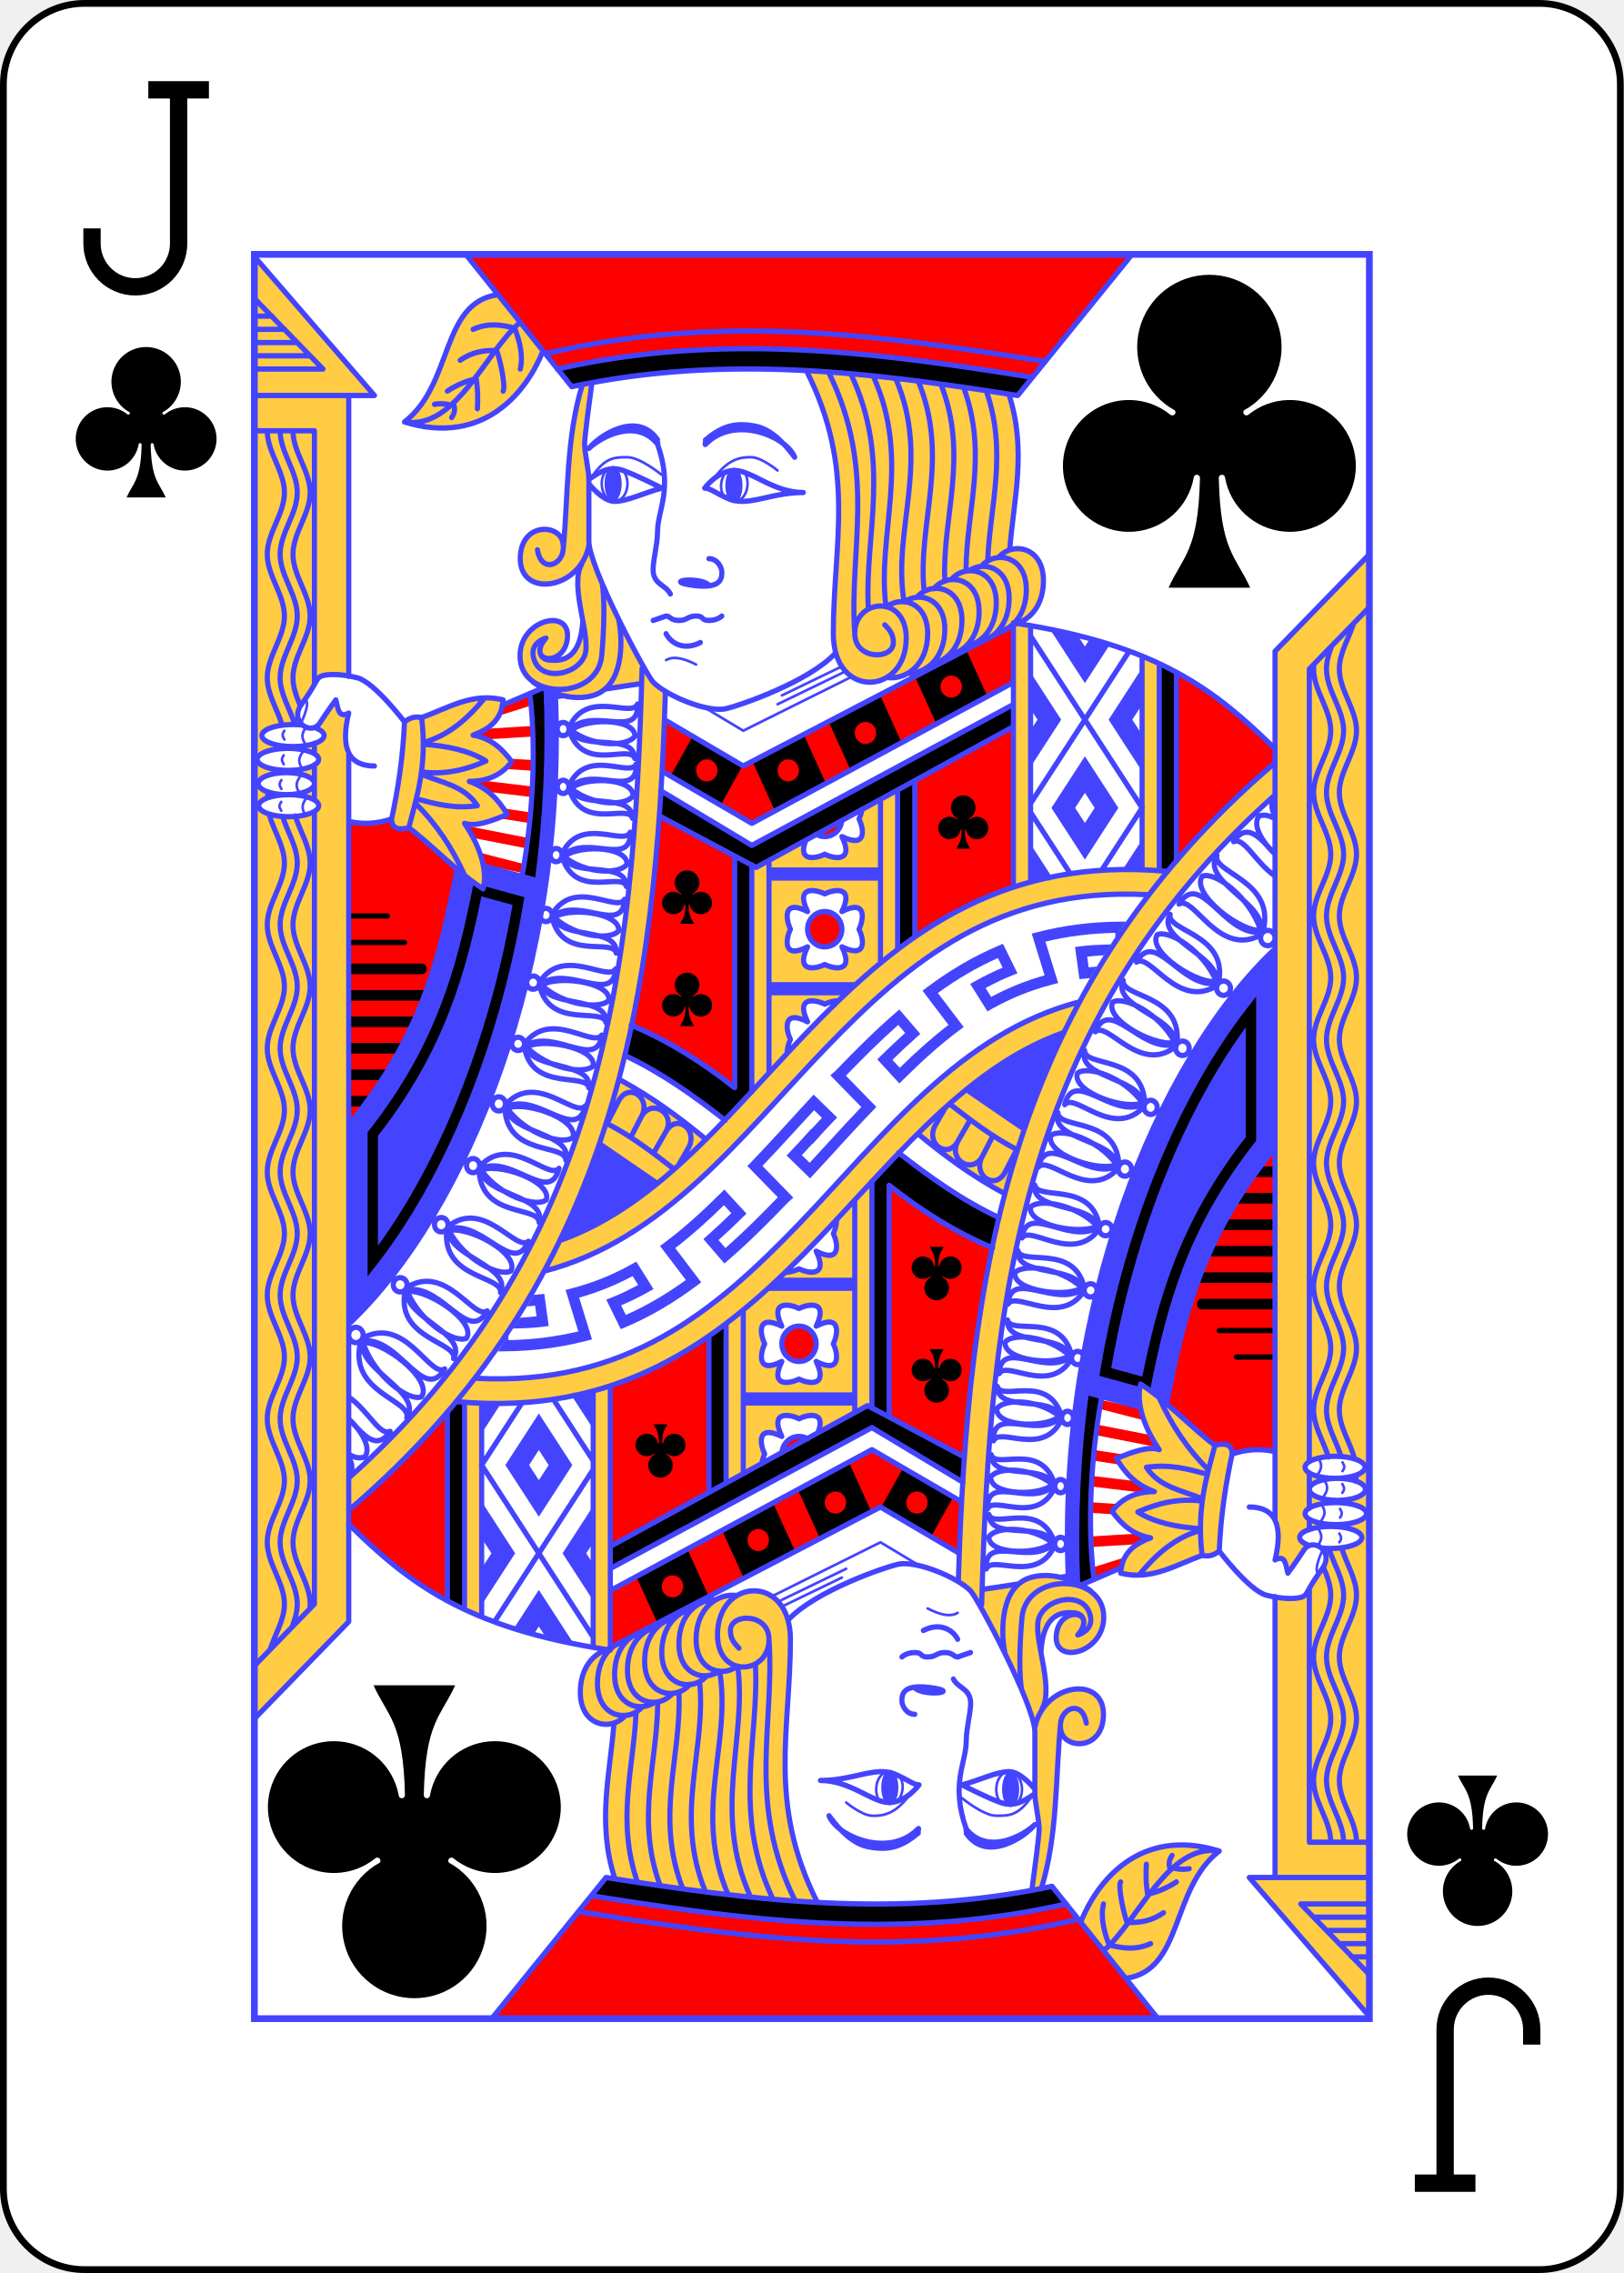
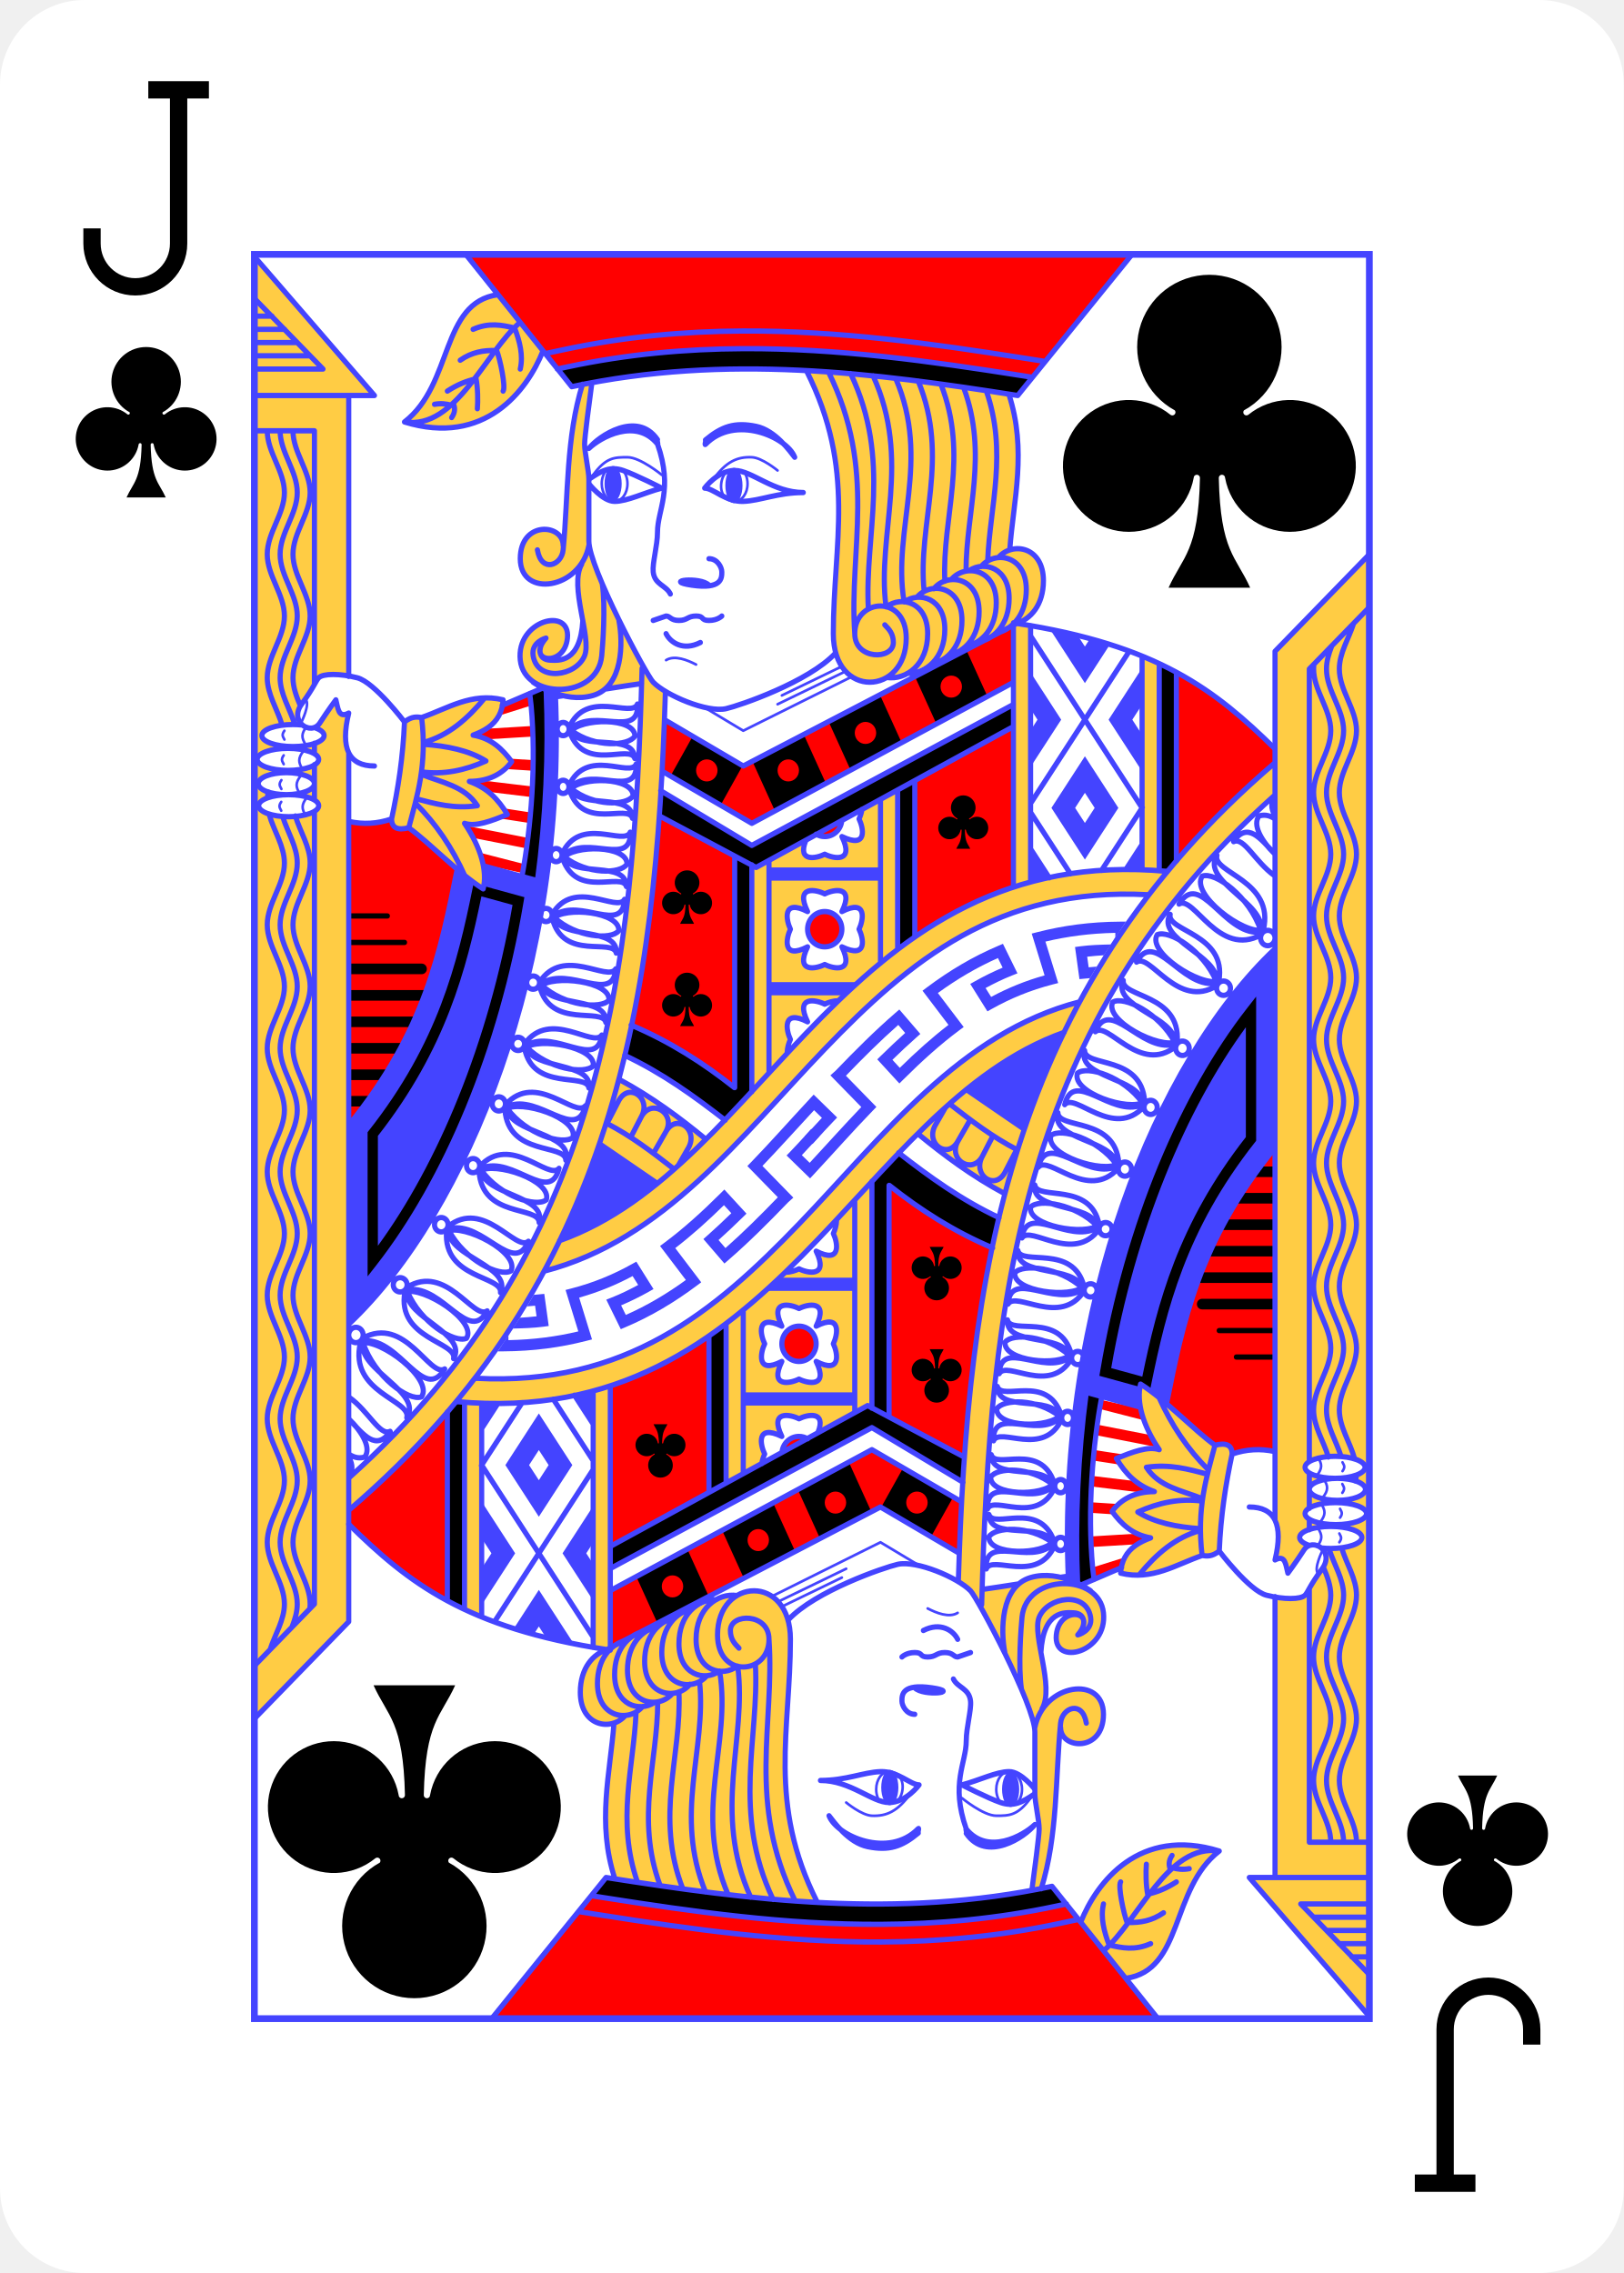
<svg xmlns="http://www.w3.org/2000/svg" xmlns:xlink="http://www.w3.org/1999/xlink" class="card" face="JC" height="13.125in" preserveAspectRatio="none" viewBox="-120 -168 240 336" width="9.375in">
  <style>
    /* CSS pour centrer le SVG dans l'écran */
    svg {
        position: absolute;
        top: 50%;
        left: 50%;
        transform: translate(-50%, -50%);
    }
    body {
        margin: 0;
        overflow: hidden;
    }
</style>
  <defs>
    <symbol id="VCJ" viewBox="-500 -500 1000 1000" preserveAspectRatio="xMinYMid">
      <path d="M50 -460L250 -460M150 -460L150 250A100 100 0 0 1 -250 250L-250 220" stroke="black" stroke-width="80" stroke-linecap="square" stroke-miterlimit="1.5" fill="none" />
    </symbol>
    <symbol id="SCJ" viewBox="-600 -600 1200 1200" preserveAspectRatio="xMinYMid">
      <path d="M30 150C35 385 85 400 130 500L-130 500C-85 400 -35 385 -30 150A10 10 0 0 0 -50 150A210 210 0 1 1 -124 -51A10 10 0 0 0 -110 -65A230 230 0 1 1 110 -65A10 10 0 0 0 124 -51A210 210 0 1 1 50 150A10 10 0 0 0 30 150Z" fill="black" />
    </symbol>
    <symbol id="CJ6" preserveAspectRatio="none" viewBox="0 0 1300 2000">
      <path stroke="#44F" stroke-linecap="round" stroke-linejoin="round" stroke-width="3" fill="none" d="M524.942,513.716 570,540 696.329,478.873M61.132,535.04C54.179,543.563 55,548.227 59.572,555.454M57.437,562.749c-6.953,8.523 -6.132,13.187 -1.559,20.414M54.358,590.664c-6.953,8.523 -6.132,13.187 -1.559,20.414M61.337,615.5c-6.953,8.523 -6.132,13.187 -1.559,20.414M35,540c-3.989,5.328 -1.136,7.235 0,10M34.179,567.915c-3.989,5.328 -1.136,7.235 0,10M31.511,596.034c-3.989,5.328 -1.136,7.235 0,10M31.305,620.665c-3.989,5.328 -1.136,7.235 0,10M60,505c5,5 -5,25 -5,25M395,250c15,-20 25,-20 40,-20 15,0 40,20 40,20M535,255c15,-20 27.855,-25.694 45,-25 12.009,0.486 30,15 30,15M430.149,245.272C433.131,248.928 435,254.173 435,260c0,11.046 -6.716,20 -15,20 -8.284,0 -15,-8.954 -15,-20 0,-6.19 2.109,-11.724 5.422,-15.392M573.022,250.068C574.281,252.994 575,256.385 575,260c0,11.046 -6.716,20 -15,20 -8.284,0 -15.871,-6.052 -15.871,-17.097 0,-6.372 2.235,-12.048 5.717,-15.711M610,510l78.911,-37.135M615,500l69.819,-32.856M480,460c10.058,-6.049 25,0 35,5" />
      <use xlink:href="#SCJ" height="75" width="75" transform="translate(504,728)scale(1,0.972)rotate(0)translate(-37,-37)" />
      <use xlink:href="#SCJ" height="75" width="75" transform="translate(504,844)scale(1,0.972)rotate(0)translate(-37,-37)" />
      <use xlink:href="#SCJ" height="75" width="75" transform="translate(826,643)scale(1,0.972)rotate(0)translate(-37,-37)" />
    </symbol>
    <symbol id="CJ5" preserveAspectRatio="none" viewBox="0 0 1300 2000">
      <path stroke="#44F" stroke-linecap="round" stroke-linejoin="round" stroke-width="6" fill="none" d="M921.558,121.325l-25.06,-3.831C790.986,101.362 682.195,86.319 569.248,86.885 501.48,87.224 432.215,93.183 361.268,107.896l-22.184,4.6M425,415c5,25 5,75 -30,85 -35,10 -70,-15 -70,-15M110,478.448V160M7.4505806e-8,1660 110,1550V565.476M109.952,1423.791C424.079,1162.69 468.218,839.167 479.238,495.464M355.727,1118.101C598.778,1034.369 691.652,666.23 1063.973,699.43M337.798,1152.659C477.381,1117.627 566.804,1000.211 664.916,900.932 763.64,801.032 867.291,716.741 1042.07,725.935M452.012,469.223C442.44,813.792 407.376,1129.21 110,1387.2M1075,473.933v213.595M1055,464.08V698.413M1035,455.46V697.397M905,420.772V711.33M885,417.693V717.28M888.351,418.243C1053.687,443.043 1120.384,493.996 1190.053,560.563M411.109,985.253c28.188,14.13 52.952,32.587 77.586,51.208M425.075,935.134c39.019,20.444 70.871,43.709 100.957,67.668M431.664,907.977c43.893,20.069 81.163,46.299 117.275,73.608M439.2,873.673c45.425,18.698 84.554,43.2 120.342,70.782M475.757,586.08 580,645 885.052,485.211M473.693,607.988 580,670 885.077,510.198M472.061,636.489 585,695 884.973,535.337M560,682.157V944.565M580,692.027V949.354M600,686.947V927.439M730,617.816V803.492M750,607.245v180.717M770,596.88v176.713M478.285,527.592 570,580 889.196,418.274M685,765a20,20 0 0 0 -20,-20 20,20 0 0 0 -20,20 20,20 0 0 0 20,20 20,20 0 0 0 20,-20v0M645,745c-15,-30 10,-25 20,-20 10,-5 35,-10 20,20 30,-15 25,10 20,20 5,10 10.599,34.355 -20,20 15,30 -10,25 -20,20 -10,5 -35,10 -20,-20 -30,15 -25,-10 -20,-20 -5,-10 -10,-35 20,-20v0M621.222,904.551C621.281,899.512 623.141,893.719 625,890c-5,-10 -10,-35 20,-20 -15,-30 10,-25 20,-20 3.933,-1.966 10.186,-3.933 15.413,-3.77M654.932,657.285C657.889,659.011 661.329,660 665,660c10.345,0 18.856,-7.855 19.894,-17.926M708.47,629.032C707.858,633.057 706.429,637.142 705,640c5,10 10.599,34.355 -20,20 15,30 -10,25 -20,20 -9.483,4.741 -32.455,9.483 -22.013,-15.623M402.493,1008.329l67.145,44.763M905.363,433.044l129.765,194.647M1035.361,626.959l-47.642,71.463M905.819,633.729l45.682,68.523M1019.995,450.008C981.781,507.328 942.838,565.743 905.982,621.026M905.55,674.789l21.318,31.977M1016.166,697.213 1035,668.963M438.925,1000.675l12.606,-23.725c12.105,-20.216 39.571,-3.424 28.547,17.131l-14.461,24.478M480.078,994.081c12.105,-20.216 37.365,-2.357 26.341,18.198l-12.107,20.494M411.109,985.253l14.081,-26.502c12.105,-20.216 37.365,-2.356 26.341,18.198M70,487.069V200H1.1920929e-6M70,566.092V554.187M70,618.432V578.407M-1.4901161e-7,1600 70,1530V631.363M2.9802322e-7,160H140L0,2.5M0,130H80L-1.1920929e-6,50M315,895a7.5,7.5 0 0 1 -7.5,7.5 7.5,7.5 0 0 1 -7.5,-7.5 7.5,7.5 0 0 1 7.5,-7.5 7.5,7.5 0 0 1 7.5,7.5v0M315,895c30,-40 80,5 90,-10M315,900c9.92,49.006 72.409,27.159 75,45M317.967,896.204C350.854,878.304 400,925 405,885M390,945C395,915 323.67,924.636 317.582,898.758 342.271,923.29 385,930 395,920M395,920c4.031,-20.98 -63.401,-33.217 -80,-20M332.448,825.126a7.46,7.5 0 0 1 -7.022,7.916 7.46,7.5 0 0 1 -7.874,-7.059 7.46,7.5 0 0 1 7.022,-7.916 7.46,7.5 0 0 1 7.874,7.059v0M332.448,825.126C359.967,783.477 412.179,825.547 421.257,810M332.732,830.118c12.637,48.359 73.452,22.978 77.039,40.641M335.463,826.158C367.105,806.409 418.565,850.22 421.257,810M409.771,870.759c3.26,-30.237 -67.029,-16.541 -74.545,-42.029 25.912,23.081 68.727,27.339 78.089,16.784M413.316,845.514c2.811,-21.176 -64.85,-29.54 -80.583,-15.396M347.101,748.305a7.124,7.5 0 0 1 -6.53,8.077 7.124,7.5 0 0 1 -7.673,-6.874 7.124,7.5 0 0 1 6.53,-8.077 7.124,7.5 0 0 1 7.673,6.874v0M347.101,748.305c25.358,-42.277 76.13,-1.433 84.456,-17.186M347.482,753.289c13.127,48.052 70.631,21.264 74.443,38.839M350.003,749.266c29.776,-20.479 79.868,22.124 81.555,-18.148M421.926,792.128c2.449,-30.304 -64.357,-14.978 -72.093,-40.284 25.246,22.473 66.216,25.734 74.922,14.964M424.755,766.808c2.218,-21.236 -62.563,-28.025 -77.273,-13.519M358.61,679.76a6.852,7.5 0 0 1 -5.624,8.638 6.852,7.5 0 0 1 -7.892,-6.155 6.852,7.5 0 0 1 5.624,-8.638 6.852,7.5 0 0 1 7.892,6.155v0M358.61,679.76C379.592,635.345 431.45,671.448 438.192,655M359.366,684.691c16.35,46.688 69.351,14.799 74.384,31.965M361.466,680.455C388.391,657.359 439.736,695.276 438.192,655M433.751,716.655c-0.032,-30.414 -62.847,-9.104 -72.245,-33.617 25.956,20.107 65.471,19.651 72.969,8.134M434.475,691.172c0.459,-21.358 -62.151,-22.264 -75.108,-6.482M366.668,602.411a6.762,7.5 0 0 1 -5.549,8.638 6.762,7.5 0 0 1 -7.788,-6.155 6.762,7.5 0 0 1 5.549,-8.638 6.762,7.5 0 0 1 7.788,6.155v0M366.668,602.411c20.705,-44.414 71.877,-8.311 78.53,-24.76M367.415,607.342c16.134,46.688 68.434,14.799 73.4,31.965M369.486,603.107c26.57,-23.096 77.235,14.821 75.712,-25.455M440.815,639.307c-0.031,-30.414 -62.016,-9.104 -71.29,-33.617 25.613,20.107 64.605,19.651 72.004,8.134M441.53,613.824c0.453,-21.358 -61.329,-22.264 -74.115,-6.482M366.798,536.693a6.924,7.5 0 0 1 -5.482,8.789 6.924,7.5 0 0 1 -8.114,-5.938 6.924,7.5 0 0 1 5.482,-8.789 6.924,7.5 0 0 1 8.114,5.938v0M366.798,536.693c20.172,-44.973 73.387,-10.296 79.819,-26.923M367.675,541.602c17.59,46.227 70.395,12.902 75.874,29.925M369.698,537.311c26.667,-23.823 79.405,12.68 76.918,-27.541M443.549,571.527c-0.732,-30.403 -63.693,-7.386 -73.751,-31.635 26.682,19.392 66.587,17.859 73.896,6.14M443.694,546.033c-0.028,-21.364 -63.293,-20.561 -76.019,-4.43M292.672,964.013a7.73,8.033 0 0 1 -8.614,6.994 7.73,8.033 0 0 1 -6.73,-8.952 7.73,8.033 0 0 1 8.614,-6.994 7.73,8.033 0 0 1 6.73,8.952v0M292.672,964.013c35.714,-38.606 81.208,15.762 93.322,1.121M292.044,969.328c3.99,53.393 70.658,38.328 71.067,57.632M295.556,965.68c35.891,-14.734 80.297,41.325 90.438,-0.546M363.111,1026.96c8.884,-31.239 -65.294,-30.31 -68.269,-58.615 22.173,29.303 65.039,42.016 76.525,32.691M371.367,1001.036c6.76,-21.777 -60.682,-43.591 -79.323,-31.708M262.606,1034.063a7.673,8.013 0 0 1 -8.611,6.894 7.673,8.013 0 0 1 -6.601,-8.994 7.673,8.013 0 0 1 8.611,-6.894 7.673,8.013 0 0 1 6.601,8.994v0M262.606,1034.063c35.786,-38.169 80.465,16.492 92.617,2.003M261.936,1039.359c3.494,53.295 69.797,38.901 70.034,58.16M265.454,1035.753c35.752,-14.356 79.338,41.981 89.769,0.313M331.971,1097.518c9.091,-31.076 -64.543,-30.852 -67.249,-59.113 21.752,29.439 64.188,42.526 75.67,33.333M340.392,1071.738c6.9,-21.658 -59.849,-44.056 -78.455,-32.38M225.491,1102.246a7.898,8.152 0 0 1 -9.769,5.591 7.898,8.152 0 0 1 -5.417,-10.083 7.898,8.152 0 0 1 9.769,-5.591 7.898,8.152 0 0 1 5.417,10.082v0M225.491,1102.246c41.975,-32.813 79.539,29.179 94.014,16.5M224.041,1107.47c-4.174,54.177 65.425,50.06 62.873,69.478M228.146,1104.392c38.486,-8.856 74.694,54.653 91.36,14.353M286.914,1176.948c13.765,-29.85 -61.243,-41.14 -59.898,-70.002 17.877,33.026 59.188,52.832 72.213,45.377M299.228,1152.323c10.167,-20.715 -54.549,-53.693 -75.187,-44.852M177.494,1171.167a8.084,8.122 0 0 1 -10.525,4.484 8.084,8.122 0 0 1 -4.463,-10.574 8.084,8.122 0 0 1 10.525,-4.484 8.084,8.122 0 0 1 4.463,10.574v0M177.494,1171.167c46.141,-27.976 77.917,37.499 93.971,26.5M175.474,1176.186c-9.891,53.225 61.377,56.663 56.757,75.625M179.973,1173.58c40.094,-4.617 70.332,62.213 91.492,24.087M232.231,1251.811c17.119,-28.087 -58.05,-47.373 -53.675,-75.823 14.756,34.651 54.74,58.735 68.774,52.755M247.329,1228.744c12.506,-19.426 -49.929,-59.087 -71.856,-52.557M126.003,1228.766a8.414,8.715 0 0 1 -11.224,4.094 8.414,8.715 0 0 1 -3.952,-11.625 8.414,8.715 0 0 1 11.224,-4.093 8.414,8.715 0 0 1 3.952,11.625v0M126.003,1228.766c49.745,-26.853 78.519,45.407 95.909,34.709M123.579,1234.005c-13.721,56.334 60.095,64.816 54.068,84.812M128.422,1231.516c41.952,-2.244 69.039,71.364 93.49,31.959M177.647,1318.817c19.603,-28.926 -57.24,-54.644 -50.853,-84.816 13.087,38.103 53.066,66.588 68.032,61.13M194.826,1295.13c14.25,-19.961 -48.045,-66.641 -71.247,-61.125M110.323,1212.531C248.864,1085.094 364.673,805.728 350.93,497.689M128.501,1363.393C136.699,1353.801 126.187,1335.136 110,1320M110,1360c7.738,5.039 13.609,4.707 18.501,3.393M110,1385c5.306,-6.524 4.355,-12.857 1.003,-19.872M110,1320c17.689,18.562 31.778,36.964 48.471,14.665M110.704,1295.793c22.171,15.196 35.716,44.344 47.538,38.425M110.313,986.836C198.985,880.847 217.434,789.003 236.453,697.044M15,200c0,24.267 20,45.733 20,70 0,24.267 -20,45.733 -20,70M17.257,634.906C22.489,653.366 35,670.807 35,690c0,24.267 -20,45.733 -20,70M16.199,609.324c-0.448,2.082 -0.786,4.178 -0.988,6.295M15,340c0,24.267 20,45.733 20,70 0,24.267 -20,45.733 -20,70 0,18.667 11.834,35.676 17.296,53.577M15,760c0,24.267 20,45.733 20,70 0,24.267 -20,45.733 -20,70 0,24.267 20,45.733 20,70 0,24.267 -20,45.733 -20,70 0,24.267 20,45.733 20,70 0,24.267 -20,45.733 -20,70 0,24.267 20,45.733 20,70 0,24.267 -20,45.733 -20,70 0,24.267 20,45.733 20,70 0,24.267 -20,45.733 -20,70 0,24.267 20,45.733 20,70 0,17.992 -10.994,34.445 -16.68,51.641M30,200c0,24.267 20,45.733 20,70 0,24.267 -20,45.733 -20,70M33.147,637.832C38.78,655.219 50,671.824 50,690c0,24.267 -20,45.733 -20,70M30,340c0,24.267 20,45.733 20,70 0,24.267 -20,45.733 -20,70 0,18.209 11.261,34.842 16.883,52.264M30,760c0,24.267 20,45.733 20,70 0,24.267 -20,45.733 -20,70 0,24.267 20,45.733 20,70 0,24.267 -20,45.733 -20,70 0,24.267 20,45.733 20,70 0,24.267 -20,45.733 -20,70 0,24.267 20,45.733 20,70 0,24.267 -20,45.733 -20,70 0,24.267 20,45.733 20,70 0,24.267 -20,45.733 -20,70 0,24.267 20,45.733 20,70 0,8.743 -2.596,17.123 -5.918,25.401M45,200c0,24.267 20,45.733 20,70 0,24.267 -20,45.733 -20,70M47.774,636.652C53.267,654.469 65,671.413 65,690c0,24.267 -20,45.733 -20,70M45,340c0,24.267 20,45.733 20,70 0,24.267 -20,45.733 -20,70 0,11.029 4.131,21.479 8.638,31.876M45,760c0,24.267 20,45.733 20,70 0,24.267 -20,45.733 -20,70 0,24.267 20,45.733 20,70 0,24.267 -20,45.733 -20,70 0,24.267 20,45.733 20,70 0,24.267 -20,45.733 -20,70 0,24.267 20,45.733 20,70 0,24.267 -20,45.733 -20,70 0,24.267 20,45.733 20,70 0,24.267 -20,45.733 -20,70 0,24.267 20,45.733 20,70 0,1.502 -0.077,2.993 -0.22,4.475M9.747479e-5,115H64.039M3.2732335e-4,100H48.851M-3.7619512e-4,85 35.304,85M3.2874958e-5,70H20.525M140,580c-29.951,-0.016 -40.027,-19.94 -30,-60 -12.409,6.549 -12.465,-6.157 -15,-15 0,0 -8.695,11.232 -18.695,26.232C66.305,546.232 40,530 55,510c15,-20 16.464,-26.464 20,-30 5,-5 25,-5 45,0 20,5 55,50 55,50 -1.704,40.187 -7.501,76.003 -15,110 -16.58,5.561 -33.036,6.416 -49.377,2.902M71.373,536.894c6.157,2.24 9.933,5.263 9.933,8.591 0,6.904 -16.254,12.5 -36.305,12.5 -20.051,0 -36.305,-5.596 -36.305,-12.5 0,-6.904 16.254,-12.5 36.305,-12.5 3.53,0 6.943,0.173 10.17,0.497M75,572.5A35.858,12.5 0 0 1 39.142,585 35.858,12.5 0 0 1 3.284,572.5 35.858,12.5 0 0 1 39.142,560 35.858,12.5 0 0 1 75,572.5v0M70,600A32.742,12.5 0 0 1 37.258,612.5 32.742,12.5 0 0 1 4.516,600 32.742,12.5 0 0 1 37.258,587.5 32.742,12.5 0 0 1 70,600v0M75,625A35,12.5 0 0 1 40,637.5 35,12.5 0 0 1 5,625 35,12.5 0 0 1 40,612.5 35,12.5 0 0 1 75,625v0M175,530c9.012,-6.7 14.397,-5.617 20,-5 6.602,53.925 -5.186,88.42 -15,125 -13.357,3.344 -19.993,-0.02 -20,-10M195,525c30,-10 58.099,-28.711 95,-20 -0.465,7.087 -2.195,12.971 -4.912,17.916C278.989,534.014 267.914,540.382 255,545c21.582,3.661 34.214,15.941 45,30 -10.033,13.449 -26.229,22.431 -49.384,22.463C271.315,604.685 284.062,617.311 295,635c-18.492,7.153 -37.007,14.354 -50,10 19.289,27.697 26.761,54.112 21.773,74.31C237.075,701.195 205.063,667.576 180,650M268.591,502.865c-19.968,23.703 -42.549,42.82 -71.627,50.534l0.314,2.014c27.151,1.82 53.022,6.851 72.722,18.898 -24.548,10.717 -49.297,15.727 -74.99,12.402l-0.156,2.753C218.159,598.765 244.968,602.452 260,625c-27.967,3.853 -49.066,-2.197 -70.957,-7.729l-1.28,4.911c23.946,23.099 43.122,50.723 57.776,82.638M409.668,492.691c15.885,-2.427 31.2,-4.718 41.922,-6.162M340.523,503.13c2.789,-0.3 10.017,-1.362 19.685,-2.832M288.81,511.329l47.735,-19.89 3.637,2.778C343.136,565.525 339.937,637.433 330,710l-62.98,-16.795M321.054,497.738c0.589,4.567 1.12,9.137 1.594,13.711 6.125,64.647 0.077,137.84 -10.709,193.962M643.803,132.176C701.96,244.697 675,327.057 675,430c0,75 85,70 85,5 0,-50 -60,-45.311 -60,-5 0,30 45,30 45,10 0,-10 -5,-15 -10,-20M669.34,133.266C726.4,245.602 693.068,334.167 700,430M695.19,135.073c48.26,98.566 16.053,183.258 20.658,266.387M721.351,137.594c45.155,96.517 4.146,179.666 15.029,261.376M747.735,140.737c41.294,93.23 -4.038,170.597 9.712,252.602M773.953,143.54c37.352,87.708 -1.183,161.463 6.958,238.512M800.409,147.046c33.11,81.81 1.072,151.58 4.616,223.483M827.096,151.351c28.605,75.469 2.72,140.801 2.651,207.295M853.334,154.703c24.951,69.449 4.407,130.388 1.698,191.728M879.702,158.639c21.365,63.523 5.329,120.003 1.027,176.354M737.198,479.634C760.06,482.813 785,465.209 785,430c0,-35.779 -30.724,-43.554 -48.2,-30.312M761.394,474.984C783.006,475.603 805,458.064 805,425c0,-35.174 -29.693,-43.284 -47.303,-30.966M789.49,464.367C808.171,460.965 825,443.922 825,415c0,-38.859 -36.24,-44.685 -52.39,-26.43M809.418,454.38C828.128,451.009 845,433.959 845,405c0,-39.224 -36.924,-44.792 -52.84,-25.909M829.835,444.303C848.378,440.754 865,423.744 865,395c0,-39 -36.504,-44.727 -52.566,-26.23M846.344,438.983C864.27,434.82 880,417.962 880,390c0,-34.529 -28.614,-42.977 -46.321,-31.623M867.705,428.641C885.059,423.957 900,407.252 900,380c0,-39.087 -36.667,-44.753 -52.673,-26.106M887.601,418.669C904.999,414.024 920,397.306 920,370c0,-38.91 -36.337,-44.701 -52.455,-26.357M393.488,145.734C390.692,165.756 385,207.455 385,215c0,10 5,30 5,40v70c0,30 67.094,152.094 75,160 15,15 63.177,34.874 85,30 15.768,-3.522 96.225,-30.183 127.661,-63.115M382.576,147.228C363.268,207.665 366.103,272.149 360,335c-1.733,17.844 -25.582,26.283 -30,0M390,330c-10,50 -80,60 -80,15 0,-43.271 50,-40 50,-15M381.642,351.232c-15,25 12.013,83.236 3.358,103.768 -9.923,23.54 -55,30 -60,0 -2.599,-15.596 15,-20 15,-20M382.947,415C380.073,463.281 354.797,460.347 345,460 330.009,459.469 330,445 340,435M405.624,373.525c4.031,25.81 0.439,70.852 -0.624,81.475 -5,50 -90,50 -95,5 -5,-45 58.774,-61.204 55,-25 -3.544,33.995 -49.455,27.568 -25,0M480,430c5,10 20,20 40,10M465,415l15,-5c5,0 5,5 15,5 10,0 10,-5 20,-5 10,0 5,5 15,5 10,0 15,-5 15,-5M390,220c11.318,-14.134 56.376,-43.415 80,-10 -1.399,-1.496 1.277,6.539 0,5 -25.008,-30.136 -66.371,-7.783 -80,5v0M630,230c-5.438,-6.79 -22.697,-30.539 -45,-35 -25,-5 -40,0 -59.073,15.401 1.399,-1.496 -1.412,6.416 0,5C560.27,180.947 621.088,207.036 630,230v0M470,215c18.673,51.658 0,74.505 0,100 0,15 -6.095,35.06 -5,45 1.595,14.471 15,15 20,25M530,375c-10,-10 -55,-5 -20,0 35,5 35,-7.929 35,-15 0,-5 -5,-15 -15,-15M525,265c0,0 15,-20 35,-20 20,0 45,25 80,25 -30,0 -50.011,9.323 -70,10 -20.501,0.695 -35,-15 -45,-15M390,255c15,-10 25,-15 40,-10 15,5 45,20 45,20M475,265c-20,5 -40,15 -55,15 -14.142,0 -30,-20 -30,-20M246.471,5.6251884e-5 370,150c180.66,-37.466 351.908,-15.7 520,10L1023.334,-3.2305717e-4M906.793,139.3l-13.317,-2.036C788.176,121.164 680.547,106.362 569.412,106.902c-66.681,0.324 -134.623,6.172 -204.082,20.576l-12.231,2.537M284.046,45.688C216.752,54.57 232.09,147.182 175,190c93.311,27.993 143.088,-35.437 161.516,-80.608M175,190c59.989,9.229 94.425,-79.494 134.753,-112.881M310,130c3.622,-15.522 -0.587,-31.178 -6.695,-46.867M255,85c18.364,-7.903 33.498,-4.91 48.503,-1.481M240,120c13.663,-9.296 27.374,-11.325 41.122,-10.975M290,155c3.267,-4.481 -3.393,-36.023 -7.714,-46.574M225,155c11.905,-7.533 22.973,-11.691 33.555,-13.886M260,175c0.69,-8.732 0.615,-23.442 -1.616,-34.617M210,170c7.27,-1.286 13.646,-0.613 19.568,1.056M230,185c4.485,-6.253 3.934,-11.496 1.8,-16.426" />
    </symbol>
    <symbol id="CJ4" preserveAspectRatio="none" viewBox="0 0 1300 2000">
      <path fill="black" d="M585,695 472.144,635.82c0.731,-9.553 1.333,-18.454 1.721,-27.602L580,670 885.039,509.676l-0.052,25.052zM439.549,873.41c-2.199,11.53 -4.911,23.275 -7.841,34.769 43.85,19.867 81.12,46.098 116.906,73.455 10.373,-10.761 21.013,-21.807 31.527,-32.624l-0.117,-256.779 -20.258,-10.249 0.006,262.529C523.754,916.873 484.625,892.371 439.549,873.41ZM750.265,787.769l-0.604,-180.377 20.091,-10.554 0.412,176.779c-6.544,4.531 -13.14,9.182 -19.899,14.152zM1075.185,473.913c-6.31,-3.433 -13.043,-6.744 -20.117,-9.89l-0.189,234.525c2.932,0.357 6.003,0.605 9.371,1.009 3.682,-3.877 7.134,-7.871 10.693,-11.942zM330,710c10.133,-73.998 13.259,-147.311 10,-220l-18.949,7.817c0.592,4.488 1.123,9.058 1.597,13.631 6.125,64.647 0.077,137.84 -10.633,193.869zM110.427,966h16.215l9.031,-12h-25.041zM110.222,936h38.588L155,924h-45.599zM110.304,876h72.578l4.926,-12h-78.084zM110.427,906h56.65l6.158,-12h-63.013zM110.304,846h85.714l4.516,-12h-90.23zM110.885,816H195c3.347,0.047 6.085,-2.653 6.085,-6 0,-3.347 -2.739,-6.047 -6.085,-6h-84.696zM110.014,783H175c4.057,0.057 4.057,-6.057 0,-6h-64.986zM110.014,753H155c4.057,0.057 4.057,-6.057 0,-6h-45.567zM255.631,712.936l-1.301,6.197C236.571,803.793 214.141,893.827 133.34,993.469L132,995.121v163.473l10.682,-13.32c76.408,-95.292 141.945,-241.845 171.152,-411.162l0.934,-5.404zm9.094,14.846L301,737.455C273.075,894.628 213.409,1031.523 144,1123.869V999.309c79.262,-98.449 103.144,-188.695 120.725,-271.527zM754.336,552.862l-25.055,-53.688 -59.849,30.324 25.747,55.172M712.5,530c6.904,0 12.5,5.596 12.5,12.5 0,6.904 -5.596,12.5 -12.5,12.5 -6.904,0 -12.5,-5.596 -12.5,-12.5 0,-6.904 5.596,-12.5 12.5,-12.5zM770.068,478.361l25.159,53.913 59.387,-31.313 -24.425,-52.34zM812.5,477.5c6.904,0 12.5,5.596 12.5,12.5 0,6.904 -5.596,12.5 -12.5,12.5 -6.904,0 -12.5,-5.596 -12.5,-12.5 0,-6.904 5.596,-12.5 12.5,-12.5zM580.725,574.767l26.03,55.778 59.723,-30.594 -26.014,-55.745zM622.5,572.5c6.904,0 12.5,5.596 12.5,12.5 0,6.904 -5.596,12.5 -12.5,12.5 -6.904,0 -12.5,-5.596 -12.5,-12.5 0,-6.904 5.596,-12.5 12.5,-12.5zM510.928,546.504l-25.942,45.228 58.425,32.917 25.905,-45.162zm26.793,31.301c3.974,5.645 2.619,13.443 -3.026,17.417 -5.645,3.974 -13.443,2.619 -17.417,-3.026 -3.974,-5.645 -2.619,-13.443 3.026,-17.417 5.645,-3.974 13.443,-2.619 17.417,3.026zM906.793,139.3l-13.317,-2.036C788.176,121.164 680.547,106.362 569.412,106.902c-66.681,0.324 -134.623,6.172 -204.082,20.576l-12.119,2.405L370,150c180.66,-37.466 351.908,-15.7 520,10L906.937,139.675 1040,-20" />
    </symbol>
    <symbol id="CJ3" preserveAspectRatio="none" viewBox="0 0 1300 2000">
      <path fill="#44F" d="M599.754,695h130.337l-0.205,15H600.164ZM599.754,825h103.859l-15.189,15h-87.849zM905.094,474.104l-0.1,41.316 8.055,12.08 -8.111,12.168 -0.1,41.611 35.854,-53.779zM1034.615,469.539 995.975,527.5 1035,586.037 1034.863,544.369 1023.617,527.5 1034.752,510.799ZM927.453,424.717l40.881,61.32 29.141,-43.711 -23.674,-5.953 -5.467,8.201 -7.668,-11.506zM968.334,568.963 929.309,627.5 968.334,686.037 987.846,656.77 1007.357,627.5 987.846,598.23Zm0,41.463 0.375,0.562 11.006,16.512 -11.006,16.512 -0.375,0.562L956.951,627.5ZM904.986,711.417c6.917,-1.744 13.964,-3.413 21.508,-4.781l-21.22,-31.594zM1016.282,697.266 1035,668.943l0.136,28.572c-6.24,-0.106 -12.531,-0.21 -18.854,-0.249zM355.942,1117.82c17.996,-36.037 33.178,-72.46 46.355,-109.484l67.413,44.868c-34.97,27.774 -72.264,50.526 -113.768,64.617zM998.835,782.289c-12.064,0.257 -24.521,0.617 -35.749,2.09l-6.264,0.822 5.176,36.404 5.926,-0.549c2.12,-0.196 4.247,-0.385 6.382,-0.564l7.837,-13.064c-3.163,0.24 -6.295,0.505 -9.424,0.771l-1.711,-12.023c6.353,-0.703 12.818,-1.261 19.418,-1.62l25.792,-38.153 -6.244,0.031c-35.369,0.173 -67.446,4.464 -97.201,11.936l-6.443,1.617 15.004,47.361c-22.248,6.063 -42.873,14.283 -62.326,24.422l-6.484,-10.062c10.007,-5.255 20.196,-10.129 30.734,-14.184l6.453,-2.482 -16.92,-33.457 -5.346,2.197c-29.992,12.327 -57.417,28.353 -83.215,47.127L779,834.713l30.283,38.77c-19.261,14.385 -37.967,30.71 -56.785,48.676l-8.586,-9.092c9.248,-8.733 18.515,-17.2 27.775,-25.191l4.789,-4.133 -24.512,-27.721 -4.666,3.934c-23.766,20.027 -46.627,42.187 -69.652,65.48l-6.053,5.275 36.041,35.895c-19.627,19.928 -39.408,41.356 -60.193,63.215l-9.139,-8.662c5.407,-5.58 10.742,-11.155 15.857,-16.631l4.268,-4.566 -9.135,-8.533 -4.266,4.566c-6.536,6.996 -13.086,13.999 -20.012,20.99l-4.496,4.539 27.387,25.959 4.301,-4.496c24.08,-25.18 46.478,-49.853 68.615,-72.064l4.412,-4.428 -35.529,-35.387c20.304,-20.457 40.44,-39.891 61.051,-57.586l8.035,9.088c-9.373,8.221 -18.736,16.745 -28.057,25.664l-4.486,4.293 25.793,27.316 4.547,-4.398c21.802,-21.086 43.159,-39.847 65.184,-55.799l5.25,-3.803 -30.105,-38.541c21.998,-15.54 45.136,-28.915 70.021,-39.631l5.494,10.865c-10.953,4.536 -21.63,9.585 -31.916,15.238l-5.875,3.229 20.051,31.104 5.096,-2.771c21.955,-11.94 45.269,-21.298 70.961,-27.719l6.451,-1.611 -14.881,-46.979c25.176,-5.853 52.104,-9.35 81.473,-9.92l0.029,5.027M-10,1670 110,1550M340,490c3.259,72.689 0.133,146.002 -10,220l-63.003,-16.796c1.771,9.448 1.717,18.248 -0.224,26.106 -10.168,-6.202 -20.607,-14.221 -30.633,-22.529 -18.706,92.222 -37.156,184.066 -125.984,289.528l0.005,225.474C248.841,1085.098 364.64,805.808 350.936,497.821M428.258,260a10,20 0 0 1 -10,20 10,20 0 0 1 -10,-20 10,20 0 0 1 10,-20 10,20 0 0 1 10,20zM569.129,262.032a10,20 0 0 1 -10,20 10,20 0 0 1 -10,-20 10,20 0 0 1 10,-20 10,20 0 0 1 10,20z" />
    </symbol>
    <symbol id="CJ2" preserveAspectRatio="none" viewBox="0 0 1300 2000">
      <path fill="red" d="M246.471 0L370 150C550.66 112.534 721.908 134.3 890 160L1023.334 0L246.471 0zM884.787 420.898L570 580L478.186 527.742C477.311 547.675 476.399 567.389 475.531 586.553L580 645L885.053 485.211L885 484.4L884.787 420.898zM1075.055 473.844L1075.32 687.189C1109.08 648.912 1146.956 612.04 1189.938 576.455L1190.027 559.941C1155.227 527.288 1121.143 497.912 1075.055 473.844zM320.646 499.514L289.023 509.168L284.645 523.051L322.646 511.449L320.646 499.514zM324.117 534.629L270.094 537.807L259.85 544.922L270.727 549.791L325.303 546.582L324.117 534.629zM884.986 535.115L770.229 596.584L769.914 773.785C804.764 750.445 842.746 730.781 885.102 717.271L884.986 535.115zM297.209 571.627C296.62 574.304 294.729 582.004 293.547 583.42L325.326 585.406L325.334 573.385L297.209 571.627zM293.547 583.42L292.908 583.381C293.076 583.756 293.296 583.72 293.547 583.42zM257.619 594.891C251.588 594.981 268.515 606.482 272.211 609.242L324.252 615.365L324.727 603.338L263.561 596.143C260.639 595.249 258.736 594.874 257.619 594.891zM290.627 627.969C303.058 631.627 278.648 639.283 284.449 639.176L321.365 644.721L322.834 632.807L290.627 627.969zM472.061 636.488C466.166 717.611 456.427 797.028 439.416 874.025C484.625 892.37 523.754 916.873 559.771 944.51L559.783 681.676L472.061 636.488zM160 640C143.42 645.561 126.963 646.415 110.311 642.5L110.156 986.6C198.984 880.847 217.435 789.003 236.426 697.018C216.343 680.41 196.64 661.669 180 650C166.643 653.344 160.007 649.98 160 640zM684.895 642.074L654.932 657.285C657.889 659.011 661.329 660 665 660C675.345 660 683.857 652.145 684.895 642.074zM247.631 647.906L254.496 661.428L318.041 673.523L318.938 661.48L247.631 647.906zM262.609 678.219L266.17 691.477L313.281 701.51L315.637 691.475L262.609 678.219zM665 745A20 20 0 0 0 645 765A20 20 0 0 0 665 785A20 20 0 0 0 685 765A20 20 0 0 0 665 745z" />
    </symbol>
    <symbol id="CJ1" preserveAspectRatio="none" viewBox="0 0 1300 2000">
      <path fill="#FC4" d="M0,2.5V1660l110,-110 -0.018,-126.234c105.296,-87.528 180.255,-182.163 233.801,-282.25 -1.872,3.513 -3.775,7.049 -5.742,10.635 139.339,-34.523 228.763,-151.939 326.875,-251.219 98.724,-99.899 202.374,-184.191 377.621,-174.982 7.526,-8.934 14.813,-17.827 21.885,-26.592 -4.277,-0.38 -8.507,-0.689 -12.711,-0.965 1.155,0.06 2.313,0.123 3.467,0.182l-0.381,-234.674c-6.481,-3.039 -12.977,-5.812 -19.758,-8.469l0.096,242.092c0.691,0.036 1.383,0.073 2.074,0.109 -159.047,-6.045 -265.297,63.26 -356.08,148.363 22.003,-20.658 44.856,-40.363 69.137,-58.227l-0.137,-180.627c-13.882,7.38 -27.815,14.802 -41.711,22.193 -0.636,3.926 -2.025,7.877 -3.418,10.664 5,10 10.599,34.355 -20,20 15,30 -10,25 -20,20 -9.483,4.741 -32.455,9.483 -22.014,-15.623l29.811,-16.09C643.528,663.861 614.288,679.411 585,695l-5.035,-2.801 0.258,256.52c-29.078,30.451 -58.047,60.053 -88.42,86.33 11.695,-10.162 23.153,-20.849 34.416,-31.988 -30.273,-24.218 -62.124,-47.482 -101.275,-67.924 -6.813,24.55 -14.315,48.867 -22.598,73.062l67.293,44.893 0.184,0.16c-34.985,27.602 -72.212,50.297 -113.846,64.631 95.578,-192 116.201,-403.263 123.262,-622.42 -17.428,-7.747 -13.268,-13.828 -27.006,-26.035 0.041,-0.67 0.071,-1.285 0.117,-1.984C431.014,428.206 390,348.455 390,325v-70c0,-10 -5,-30 -5,-40 0,-10 10,-80 10,-80l-10,5C363.674,200.667 366.173,265.689 360.268,329.611 360,304.999 310,301.729 310,345c0,37.916 49.696,36.786 71.482,5.906 -8.809,15.273 -2.759,42.101 1.586,64.871C380.073,463.281 354.797,460.347 345,460 338.205,459.759 334.498,456.651 333.396,452.396 337.372,463.072 362.419,459.759 365,435c3.774,-36.204 -60,-20 -55,25 1.226,11.03 7.257,19.357 15.369,24.953 0,0 34.631,25.047 69.631,15.047 5.769,-1.648 10.586,-4.383 14.627,-7.611 15.899,-2.121 31.18,-4.404 41.859,-5.875C441.169,824.334 402.388,1133.537 110,1387.199l-0.021,15.73 -0.119,-838.238c-4.802,-9.885 -4.813,-24.568 -0.006,-44.078v-0.541C97.595,526.439 97.524,513.807 95,505c0,0 -8.695,11.232 -18.695,26.232 -1.838,2.756 -4.227,4.45 -6.809,5.268l1.877,0.395c6.157,2.24 9.932,5.263 9.932,8.59 0,6.904 -16.254,12.5 -36.305,12.5 -20.051,0 -36.305,-5.596 -36.305,-12.5 0,-6.904 16.254,-12.5 36.305,-12.5 3.53,0 6.943,0.173 10.17,0.496l1.066,0.225C50.314,529.013 47.518,519.976 55,510c15,-20 16.464,-26.464 20,-30 4.147,-4.147 18.62,-4.842 34.848,-2.109L109.803,160H140ZM284.047,45.688C216.752,54.569 232.09,147.182 175,190 268.311,217.993 318.087,154.564 336.516,109.393ZM640,125c63.111,116.225 35,199.881 35,305 0,39.694 23.81,56.979 46.227,54.82 43.937,-3.506 110.424,-43.307 166.375,-66.15C905,414.024 920,397.306 920,370 920,360 915,329.999 880.729,334.992 885.775,268.892 906.967,202.614 865,125Zm249.127,293.311 -4.094,2.037 0.08,296.918c6.692,-2.108 13.377,-4.054 20.031,-5.891l-0.412,-290.592c-5.307,-0.83 -10.441,-1.647 -15.605,-2.473zM340,435c-2.607,2.939 -4.409,5.635 -5.553,8.07C335.618,440.293 337.494,437.506 340,435Zm-69.898,67.754C242.496,502.999 219.375,516.875 195,525c-5.603,-0.617 -10.988,-1.7 -20,5 -1.704,40.187 -7.501,76.003 -15,110 0.007,9.98 6.643,13.344 20,10 25.063,17.576 57.075,51.196 86.773,69.311C271.761,699.112 264.289,672.697 245,645c12.993,4.354 31.508,-2.847 50,-10C284.062,617.311 271.314,604.685 250.615,597.463 273.77,597.431 289.967,588.449 300,575c-10.786,-14.059 -23.418,-26.339 -45,-30 18.668,-6.676 33.492,-17.007 35,-40 -6.919,-1.633 -13.528,-2.303 -19.898,-2.246zM39.143,560A35.858,12.5 0 0 1 75,572.5 35.858,12.5 0 0 1 39.143,585 35.858,12.5 0 0 1 3.283,572.5 35.858,12.5 0 0 1 39.143,560Zm-1.885,27.5A32.742,12.5 0 0 1 70,600 32.742,12.5 0 0 1 37.258,612.5 32.742,12.5 0 0 1 4.516,600 32.742,12.5 0 0 1 37.258,587.5ZM40,612.5A35,12.5 0 0 1 75,625 35,12.5 0 0 1 40,637.5 35,12.5 0 0 1 5,625 35,12.5 0 0 1 40,612.5ZM650.322,721.221C655.391,721.25 661.25,723.125 665,725c10,-5 35,-10 20,20 30,-15 25,10 20,20 5,10 10.599,34.355 -20,20 15,30 -10,25 -20,20 -10,5 -35,10 -20,-20 -30,15 -25,-10 -20,-20 -5,-10 -10,-35 20,-20 -9.375,-18.75 -3.125,-23.828 5.322,-23.779zm0,125C655.391,846.25 661.25,848.125 665,850c3.933,-1.966 10.187,-3.932 15.414,-3.77l-14.746,14.529c0.951,-0.927 1.915,-1.84 2.869,-2.764 -4.868,4.706 -9.696,9.448 -14.488,14.221 0.146,-0.145 0.29,-0.292 0.436,-0.438l-33.262,32.771C621.282,899.512 623.141,893.719 625,890c-5,-10 -10,-35 20,-20 -9.375,-18.75 -3.125,-23.828 5.322,-23.779z" />
    </symbol>
    <rect id="XCJ" width="164.8" height="260.8" x="-82.4" y="-130.4" />
  </defs>
-   <rect width="239" height="335" x="-119.5" y="-167.5" rx="12" ry="12" fill="white" stroke="black" />
+   <rect width="239" height="335" x="-119.5" y="-167.5" rx="12" ry="12" fill="white" stroke="white" />
  <use width="164.8" height="260.8" x="-82.4" y="-130.4" xlink:href="#CJ1" />
  <use transform="rotate(180)" width="164.8" height="260.8" x="-82.4" y="-130.4" xlink:href="#CJ1" />
  <use width="164.8" height="260.8" x="-82.4" y="-130.4" xlink:href="#CJ2" />
  <use transform="rotate(180)" width="164.8" height="260.8" x="-82.4" y="-130.4" xlink:href="#CJ2" />
  <use width="164.8" height="260.8" x="-82.4" y="-130.4" xlink:href="#CJ3" />
  <use transform="rotate(180)" width="164.8" height="260.8" x="-82.4" y="-130.4" xlink:href="#CJ3" />
  <use width="164.8" height="260.8" x="-82.4" y="-130.4" xlink:href="#CJ4" />
  <use transform="rotate(180)" width="164.8" height="260.8" x="-82.4" y="-130.4" xlink:href="#CJ4" />
  <use width="164.8" height="260.8" x="-82.4" y="-130.4" xlink:href="#CJ5" />
  <use transform="rotate(180)" width="164.8" height="260.8" x="-82.4" y="-130.4" xlink:href="#CJ5" />
  <use width="164.8" height="260.8" x="-82.4" y="-130.4" xlink:href="#CJ6" />
  <use transform="rotate(180)" width="164.8" height="260.8" x="-82.4" y="-130.4" xlink:href="#CJ6" />
  <use xlink:href="#VCJ" height="32" width="32" x="-114.4" y="-156" />
  <use xlink:href="#SCJ" height="26.769" width="26.769" x="-111.784" y="-119" />
  <use xlink:href="#SCJ" height="55.68" width="55.68" x="30.915" y="-132.16" />
  <g transform="rotate(180)">
    <use xlink:href="#VCJ" height="32" width="32" x="-114.4" y="-156" />
    <use xlink:href="#SCJ" height="26.769" width="26.769" x="-111.784" y="-119" />
    <use xlink:href="#SCJ" height="55.68" width="55.68" x="30.915" y="-132.16" />
  </g>
  <use xlink:href="#XCJ" stroke="#44F" fill="none" />
</svg>
